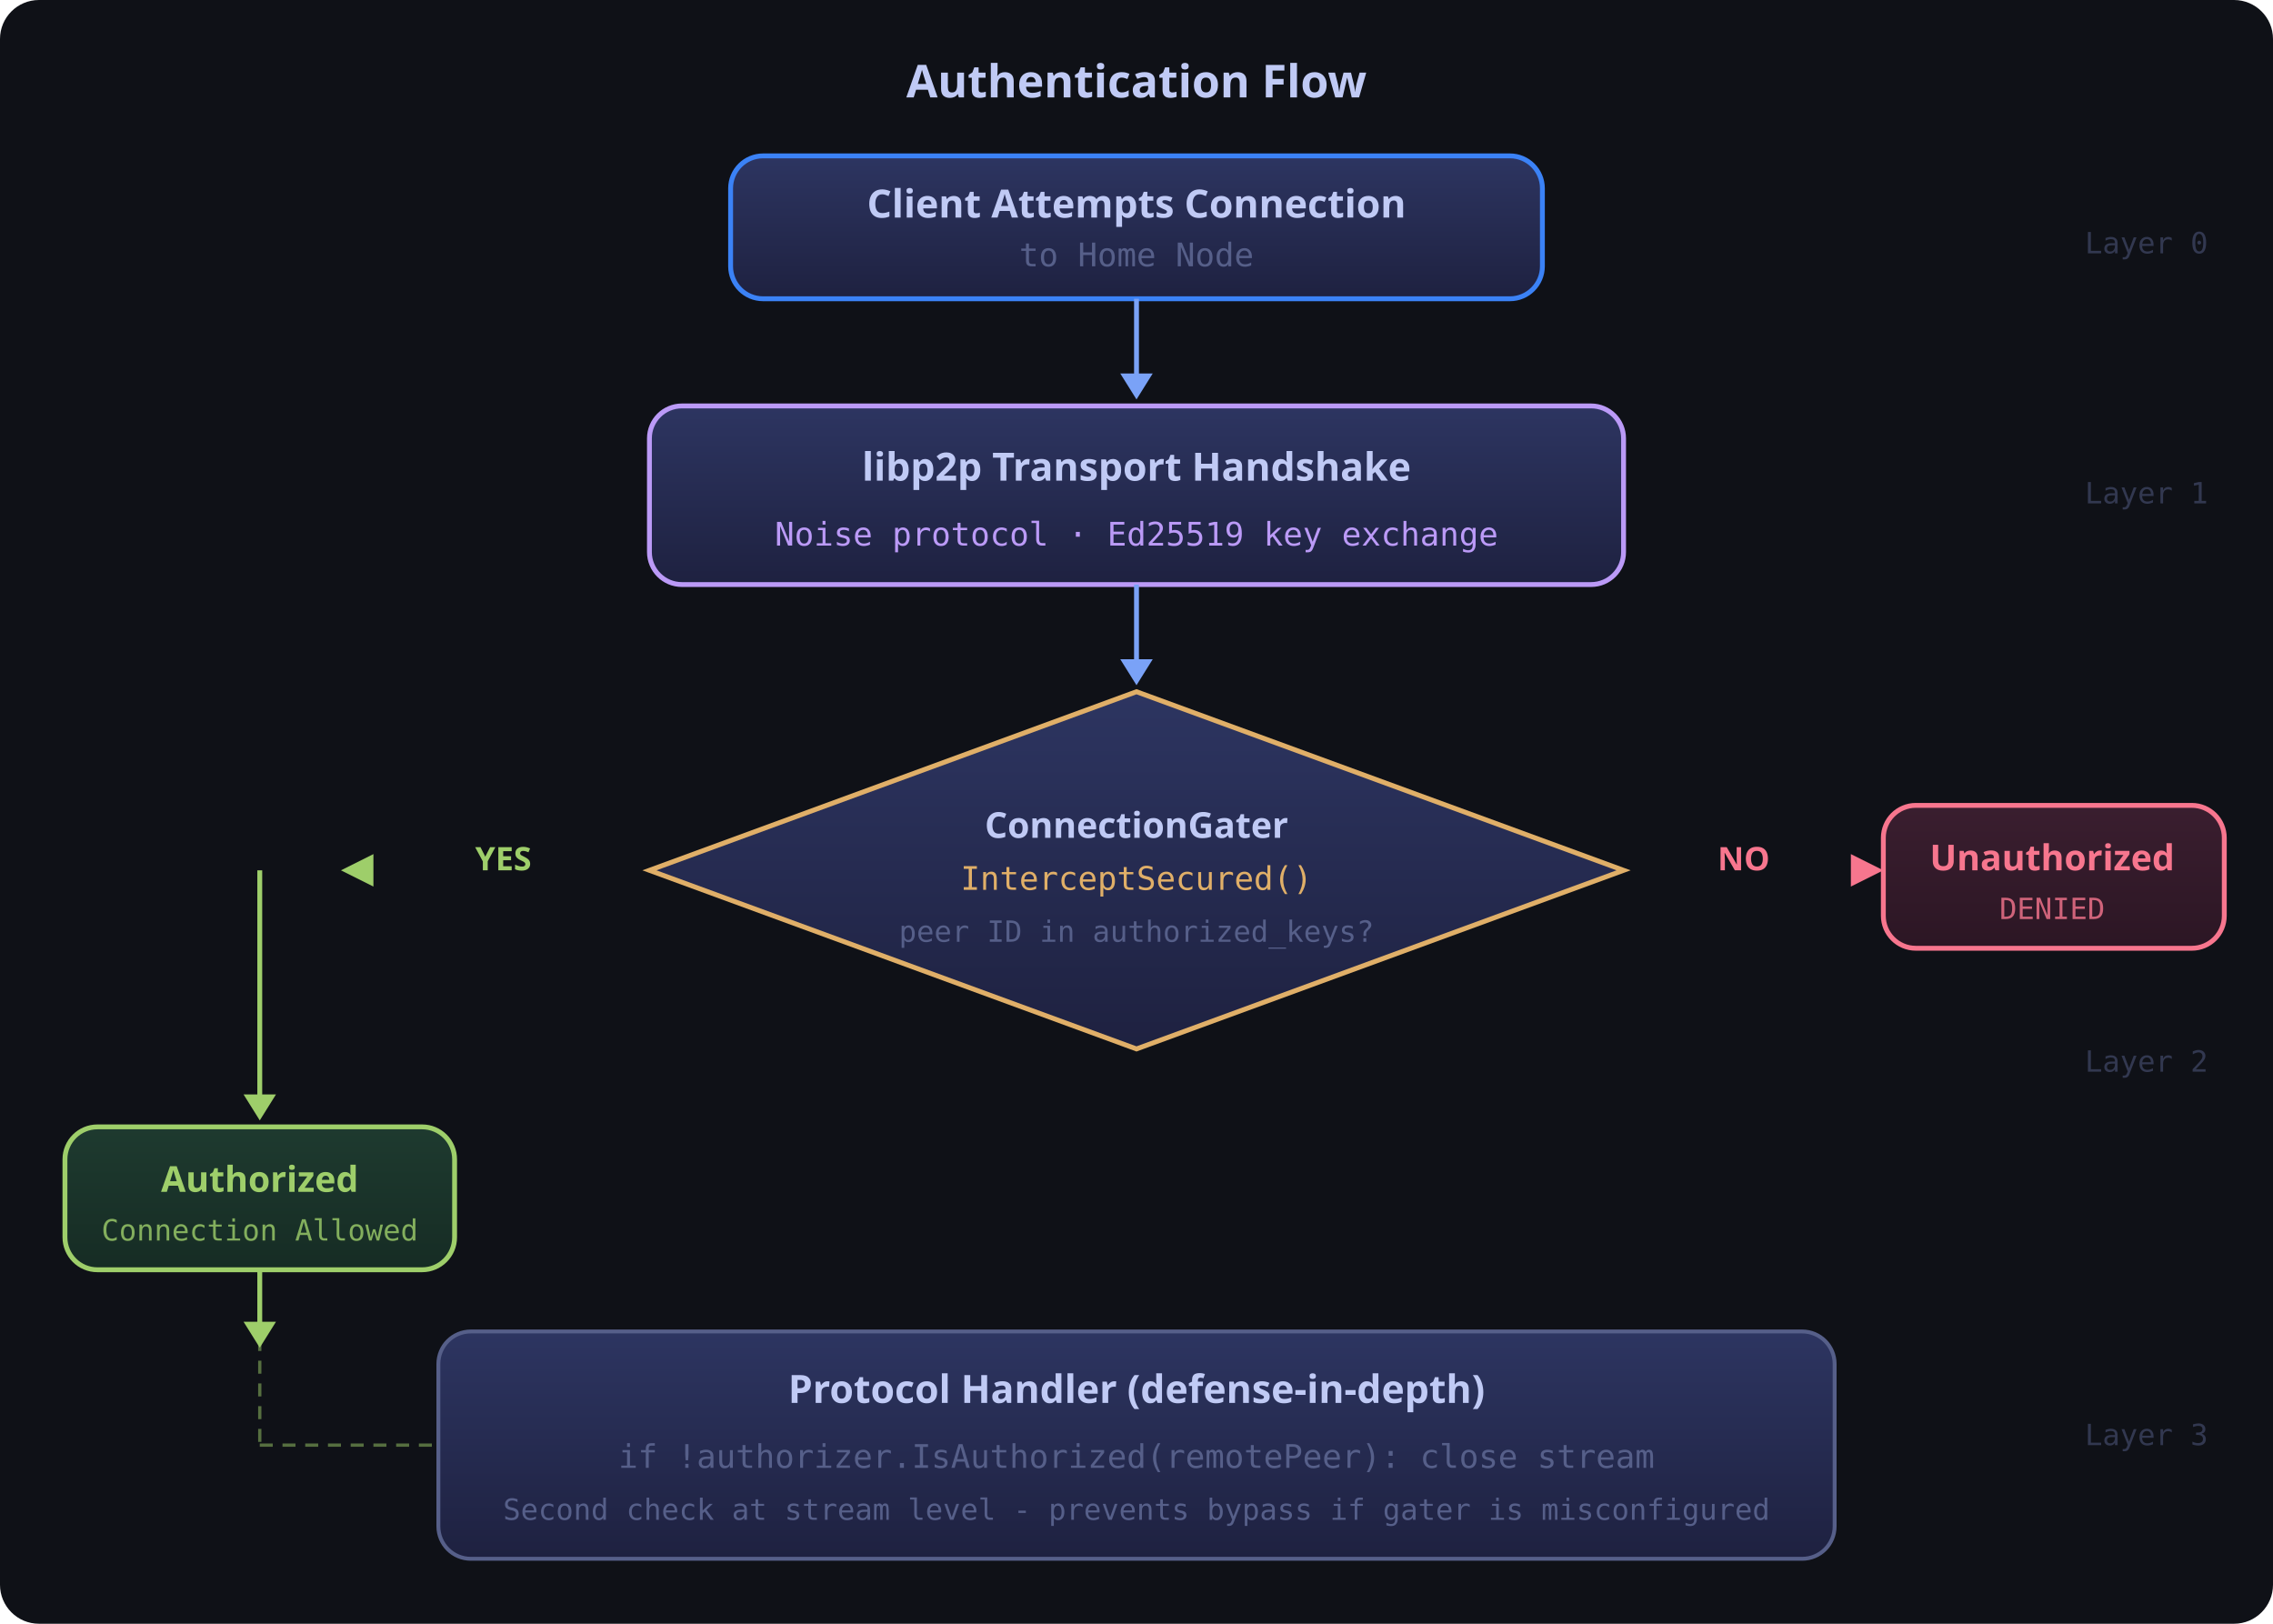
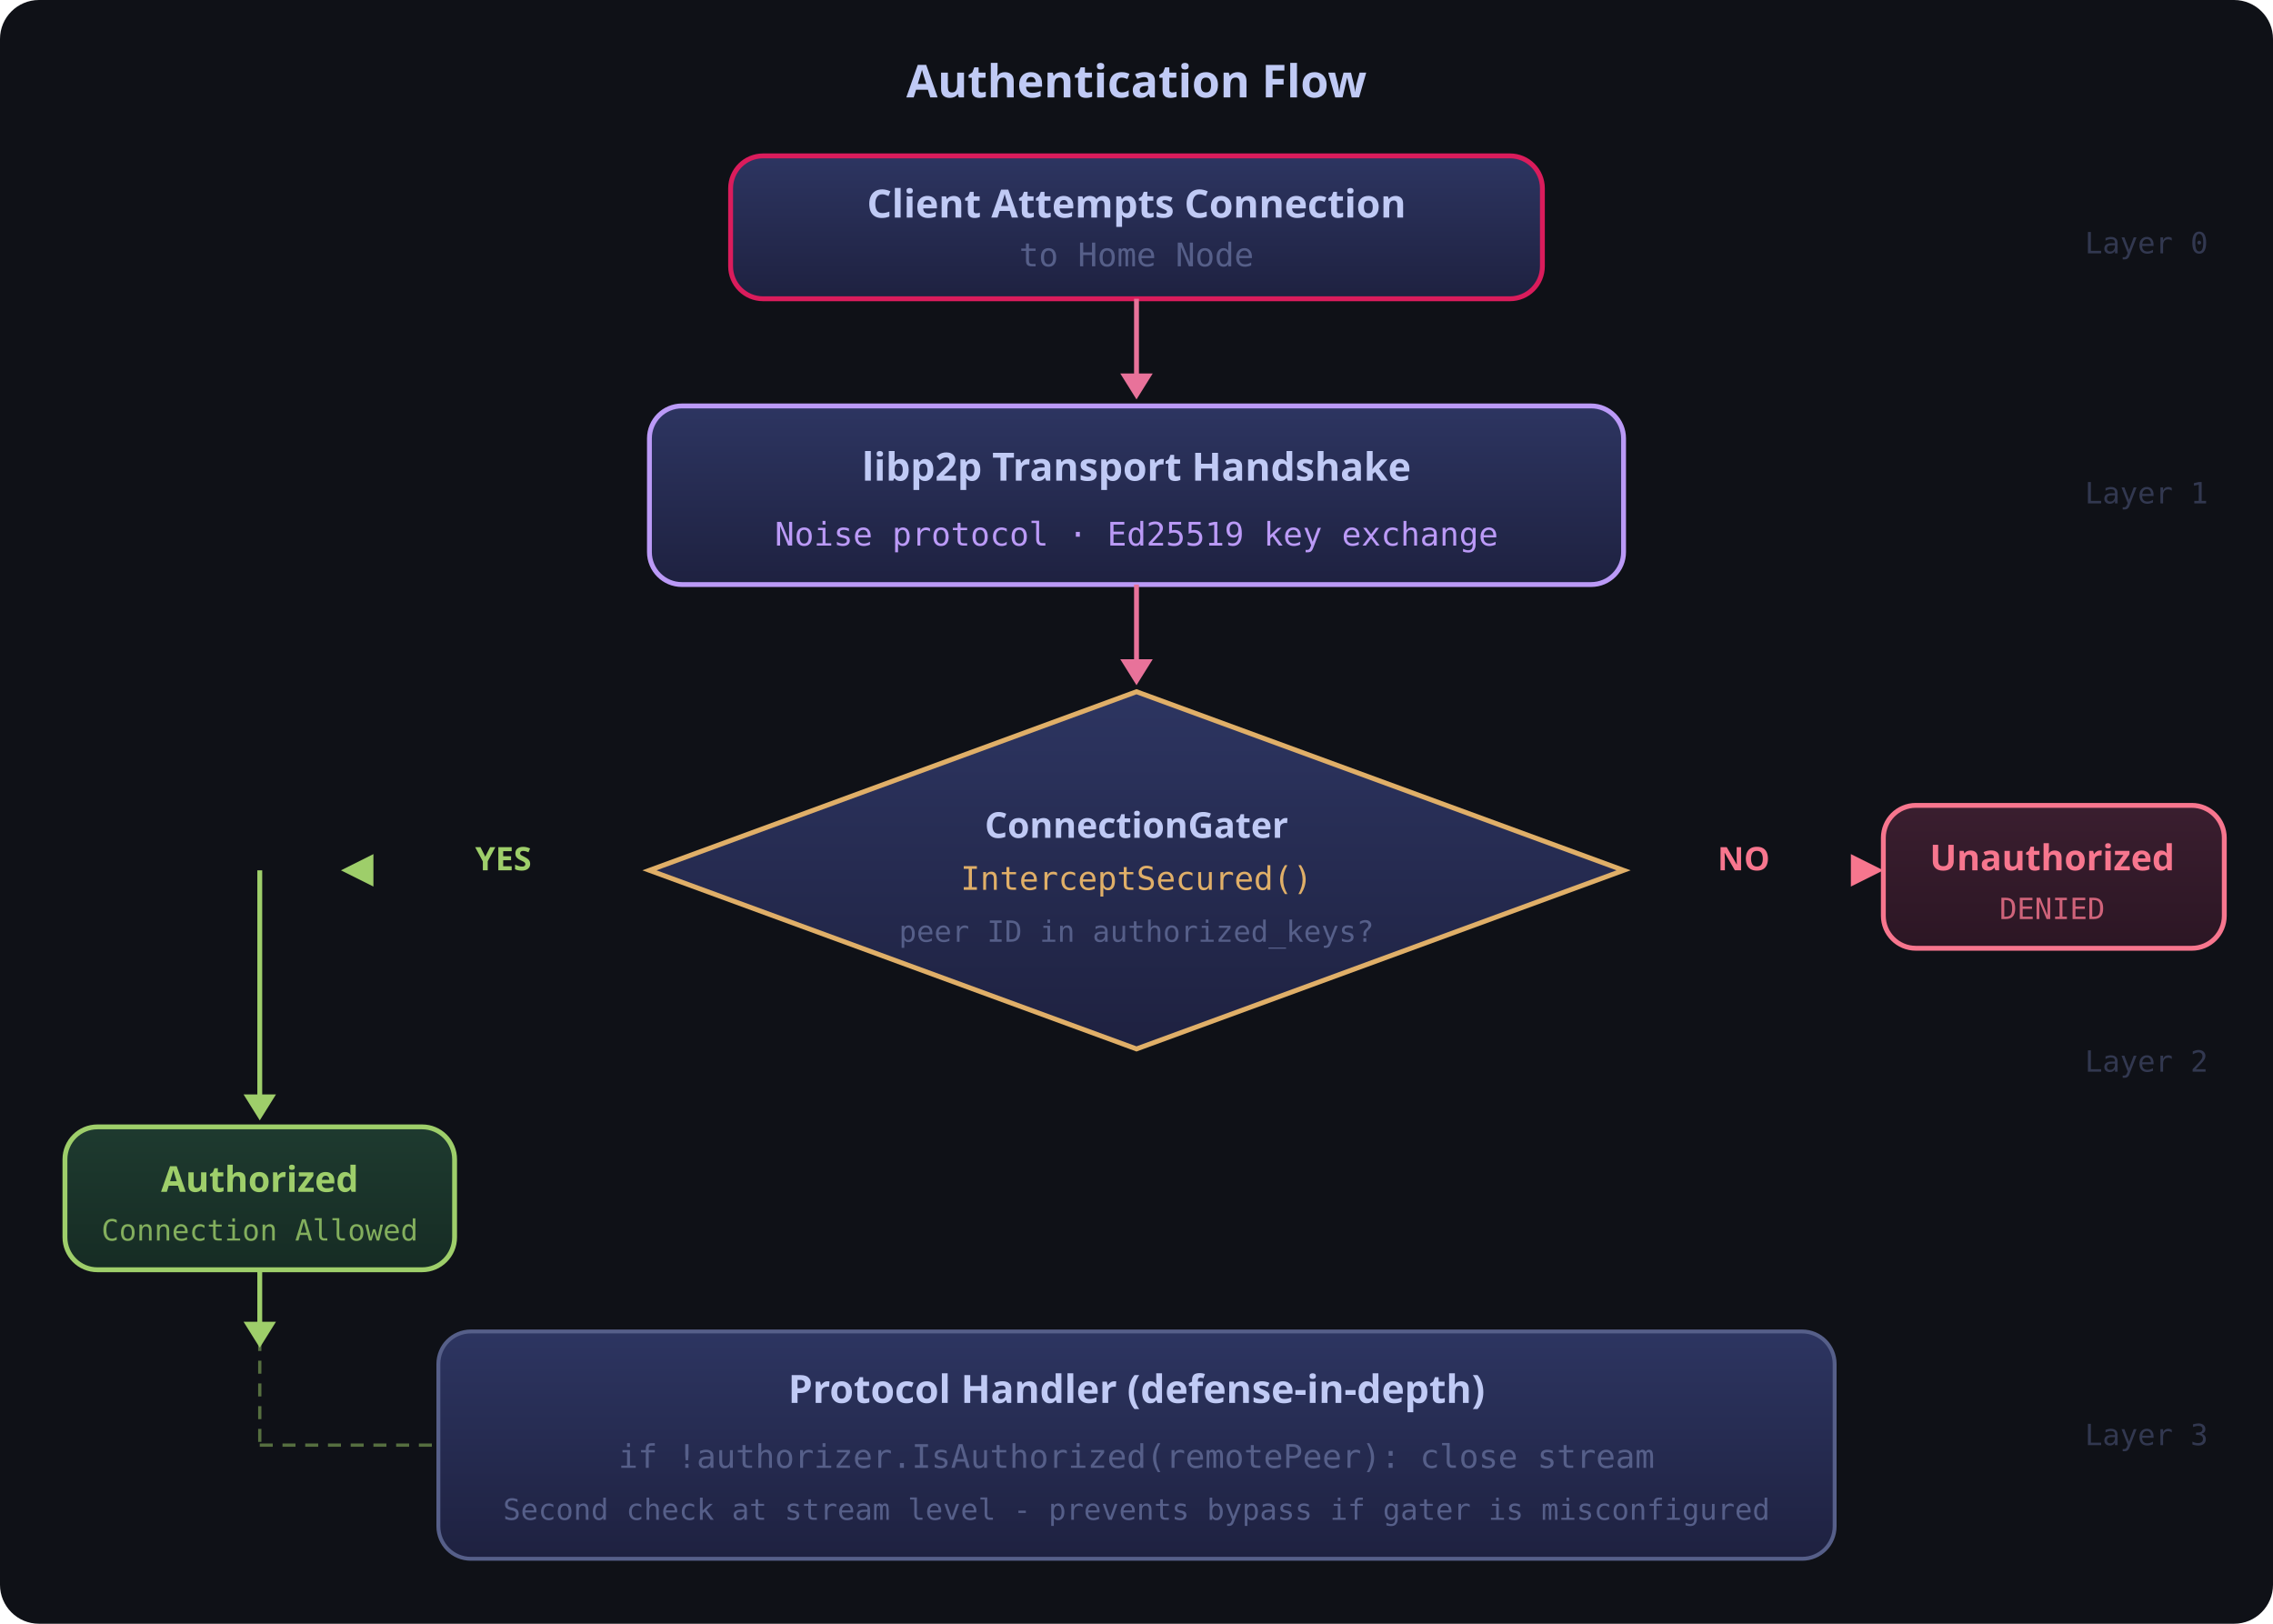
<svg xmlns="http://www.w3.org/2000/svg" viewBox="0 0 700 500" width="700" height="500">
  <defs>
    <linearGradient id="nodeFill" x1="0%" y1="0%" x2="0%" y2="100%">
      <stop offset="0%" style="stop-color:#2d3561;stop-opacity:1" />
      <stop offset="100%" style="stop-color:#1e2140;stop-opacity:1" />
    </linearGradient>
    <linearGradient id="successFill" x1="0%" y1="0%" x2="0%" y2="100%">
      <stop offset="0%" style="stop-color:#1e3a2f;stop-opacity:1" />
      <stop offset="100%" style="stop-color:#162c24;stop-opacity:1" />
    </linearGradient>
    <linearGradient id="denyFill" x1="0%" y1="0%" x2="0%" y2="100%">
      <stop offset="0%" style="stop-color:#3a1e2f;stop-opacity:1" />
      <stop offset="100%" style="stop-color:#2c1624;stop-opacity:1" />
    </linearGradient>
    <filter id="glow">
      <feGaussianBlur stdDeviation="3" result="coloredBlur" />
      <feMerge>
        <feMergeNode in="coloredBlur" />
        <feMergeNode in="SourceGraphic" />
      </feMerge>
    </filter>
  </defs>
  <rect width="700" height="500" rx="12" fill="#0f1117" />
  <text x="350" y="30" font-family="system-ui, sans-serif" font-size="14" fill="#c0caf5" text-anchor="middle" font-weight="600">Authentication Flow</text>
-   <rect x="225" y="48" width="250" height="44" rx="10" fill="url(#nodeFill)" stroke="#3b82f6" stroke-width="1.5" />
+   <rect x="225" y="48" width="250" height="44" rx="10" fill="url(#nodeFill)" stroke="#da1c5c" stroke-width="1.5" />
  <text x="350" y="67" font-family="system-ui, sans-serif" font-size="12" fill="#c0caf5" text-anchor="middle" font-weight="600">Client Attempts Connection</text>
  <text x="350" y="82" font-family="SF Mono, monospace" font-size="10" fill="#565f89" text-anchor="middle">to Home Node</text>
-   <line x1="350" y1="92" x2="350" y2="118" stroke="#7aa2f7" stroke-width="1.5" />
-   <polygon points="345,115 355,115 350,123" fill="#7aa2f7" />
+   <line x1="350" y1="92" x2="350" y2="118" stroke="#e8729a" stroke-width="1.5" />
+   <polygon points="345,115 355,115 350,123" fill="#e8729a" />
  <rect x="200" y="125" width="300" height="55" rx="10" fill="url(#nodeFill)" stroke="#bb9af7" stroke-width="1.5" />
  <text x="350" y="148" font-family="system-ui, sans-serif" font-size="12" fill="#c0caf5" text-anchor="middle" font-weight="600">libp2p Transport Handshake</text>
  <text x="350" y="168" font-family="SF Mono, monospace" font-size="10" fill="#bb9af7" text-anchor="middle">Noise protocol · Ed25519 key exchange</text>
-   <line x1="350" y1="180" x2="350" y2="206" stroke="#7aa2f7" stroke-width="1.5" />
-   <polygon points="345,203 355,203 350,211" fill="#7aa2f7" />
+   <line x1="350" y1="180" x2="350" y2="206" stroke="#e8729a" stroke-width="1.5" />
+   <polygon points="345,203 355,203 350,211" fill="#e8729a" />
  <polygon points="350,213 500,268 350,323 200,268" fill="url(#nodeFill)" stroke="#e0af68" stroke-width="1.5" />
  <text x="350" y="258" font-family="system-ui, sans-serif" font-size="11" fill="#c0caf5" text-anchor="middle" font-weight="600">ConnectionGater</text>
  <text x="350" y="274" font-family="SF Mono, monospace" font-size="10" fill="#e0af68" text-anchor="middle">InterceptSecured()</text>
  <text x="350" y="290" font-family="SF Mono, monospace" font-size="9" fill="#565f89" text-anchor="middle">peer ID in authorized_keys?</text>
  <line x1="200" y1="268" x2="110" y2="268" stroke="#9ece6a" stroke-width="2" filter="url(#glow)" />
  <polygon points="115,263 115,273 105,268" fill="#9ece6a" />
  <line x1="80" y1="268" x2="80" y2="340" stroke="#9ece6a" stroke-width="1.5" />
  <polygon points="75,337 85,337 80,345" fill="#9ece6a" />
  <line x1="500" y1="268" x2="575" y2="268" stroke="#f7768e" stroke-width="2" filter="url(#glow)" />
  <polygon points="570,263 570,273 580,268" fill="#f7768e" />
  <text x="155" y="268" font-family="system-ui, sans-serif" font-size="10" fill="#9ece6a" text-anchor="middle" font-weight="600">YES</text>
  <text x="537" y="268" font-family="system-ui, sans-serif" font-size="10" fill="#f7768e" text-anchor="middle" font-weight="600">NO</text>
  <rect x="20" y="347" width="120" height="44" rx="10" fill="url(#successFill)" stroke="#9ece6a" stroke-width="1.5" />
  <text x="80" y="367" font-family="system-ui, sans-serif" font-size="11" fill="#9ece6a" text-anchor="middle" font-weight="600">Authorized</text>
  <text x="80" y="382" font-family="SF Mono, monospace" font-size="9" fill="#9ece6a" text-anchor="middle" opacity="0.8">Connection Allowed</text>
  <rect x="580" y="248" width="105" height="44" rx="10" fill="url(#denyFill)" stroke="#f7768e" stroke-width="1.5" />
  <text x="632" y="268" font-family="system-ui, sans-serif" font-size="11" fill="#f7768e" text-anchor="middle" font-weight="600">Unauthorized</text>
  <text x="632" y="283" font-family="SF Mono, monospace" font-size="9" fill="#f7768e" text-anchor="middle" opacity="0.8">DENIED</text>
  <line x1="80" y1="391" x2="80" y2="410" stroke="#9ece6a" stroke-width="1.5" />
  <polygon points="75,407 85,407 80,415" fill="#9ece6a" />
  <rect x="135" y="410" width="430" height="70" rx="10" fill="url(#nodeFill)" stroke="#565f89" stroke-width="1.2" />
  <text x="350" y="432" font-family="system-ui, sans-serif" font-size="12" fill="#c0caf5" text-anchor="middle" font-weight="600">Protocol Handler (defense-in-depth)</text>
  <text x="350" y="452" font-family="SF Mono, monospace" font-size="10" fill="#565f89" text-anchor="middle">if !authorizer.IsAuthorized(remotePeer): close stream</text>
  <text x="350" y="468" font-family="SF Mono, monospace" font-size="9" fill="#565f89" text-anchor="middle">Second check at stream level - prevents bypass if gater is misconfigured</text>
  <line x1="80" y1="391" x2="80" y2="445" stroke="#9ece6a" stroke-width="1" stroke-dasharray="4,3" opacity="0.5" />
  <line x1="80" y1="445" x2="135" y2="445" stroke="#9ece6a" stroke-width="1" stroke-dasharray="4,3" opacity="0.5" />
  <text x="680" y="78" font-family="SF Mono, monospace" font-size="9" fill="#565f89" text-anchor="end" opacity="0.5">Layer 0</text>
  <text x="680" y="155" font-family="SF Mono, monospace" font-size="9" fill="#565f89" text-anchor="end" opacity="0.5">Layer 1</text>
  <text x="680" y="330" font-family="SF Mono, monospace" font-size="9" fill="#565f89" text-anchor="end" opacity="0.5">Layer 2</text>
  <text x="680" y="445" font-family="SF Mono, monospace" font-size="9" fill="#565f89" text-anchor="end" opacity="0.5">Layer 3</text>
</svg>
